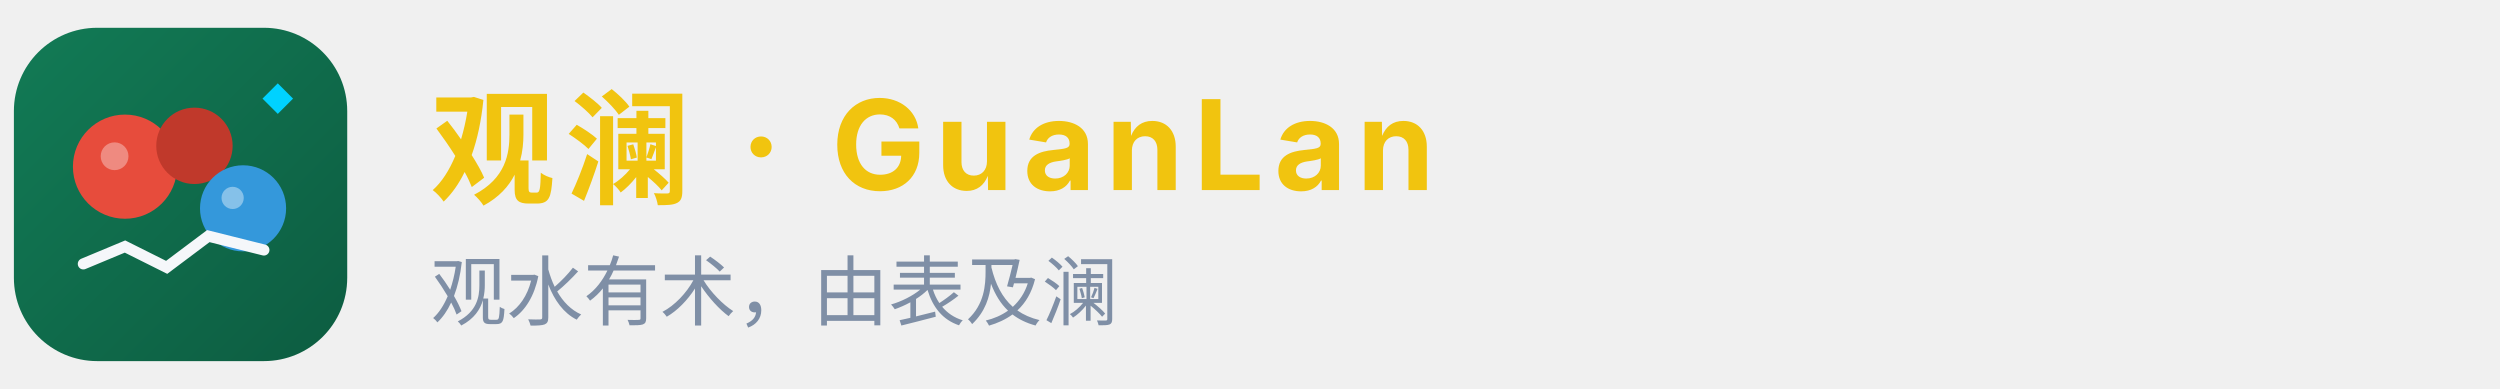
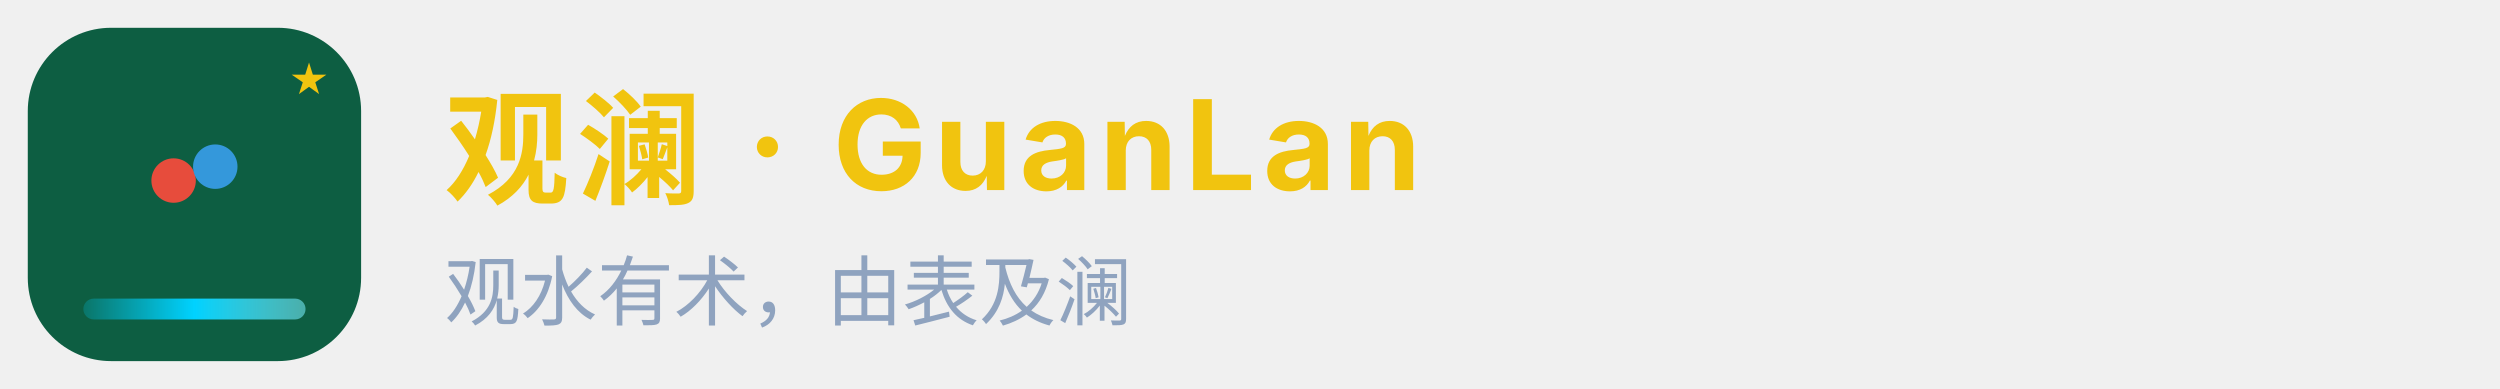
<svg xmlns="http://www.w3.org/2000/svg" viewBox="0 0 360 56" role="img" aria-label="观澜 · GuanLan">
-   <defs>
-     <linearGradient id="tile" x1="4" y1="4" x2="48" y2="48" gradientUnits="userSpaceOnUse">
-       <stop offset="0%" stop-color="#127A55" />
-       <stop offset="100%" stop-color="#0D5E42" />
-     </linearGradient>
-   </defs>
-   <rect x="2" y="4" width="48" height="48" rx="12" fill="url(#tile)" />
-   <circle cx="18" cy="24" r="7.5" fill="#E74C3C" />
-   <circle cx="16.5" cy="22.5" r="2" fill="#fff" opacity="0.35" />
-   <circle cx="28" cy="21" r="5.5" fill="#C0392B" />
-   <circle cx="35" cy="30" r="6.2" fill="#3498DB" />
-   <circle cx="33.5" cy="28.5" r="1.6" fill="#fff" opacity="0.4" />
-   <path d="M12 38 L18 35.5 L24 38.5 L30 34 L38 36" fill="none" stroke="#F5F7FA" stroke-width="1.6" stroke-linecap="round" />
-   <path fill="#00D2FF" d="M40 12 L42.2 14.2 L40 16.4 L37.8 14.2 Z" />
-   <text x="62" y="28" fill="#F1C40F" font-family="system-ui,-apple-system,'PingFang SC',sans-serif" font-size="18" font-weight="700" letter-spacing="0.08em">观澜 · GuanLan</text>
-   <text x="62" y="46" fill="#7F8FA6" font-family="system-ui,-apple-system,'PingFang SC',sans-serif" font-size="11">观水有术，由表及澜</text>
+   <g transform="translate(4, 4)">
+     <rect x="0" y="0" width="48" height="48" rx="12" fill="#0D5E42" />
+     <g transform="translate(12, 9)">
+       <circle cx="9" cy="13" r="3.2" fill="#E74C3C" />
+       <circle cx="15" cy="11" r="3.2" fill="#3498DB" />
+     </g>
+     <defs>
+       <linearGradient id="logo-stream" x1="0%" y1="0%" x2="100%" y2="0%">
+         <stop offset="0%" stop-color="#00D2FF" stop-opacity="0.2" />
+         <stop offset="50%" stop-color="#00D2FF" stop-opacity="1" />
+         <stop offset="100%" stop-color="#7CF0FF" stop-opacity="0.55" />
+       </linearGradient>
+     </defs>
+     <rect x="8" y="39" width="32" height="3" rx="1.5" fill="url(#logo-stream)" />
+     <polygon points="40.5,5 41.05,6.75 43,6.75 41.4,7.85 41.95,9.55 40.5,8.5 39.05,9.55 39.6,7.85 38,6.75 39.95,6.75" fill="#F1C40F" />
+   </g>
+   <text x="64" y="28" fill="#F1C40F" font-family="system-ui,-apple-system,'PingFang SC',sans-serif" font-size="18" font-weight="700" letter-spacing="0.06em">观澜 · GuanLan</text>
+   <text x="64" y="46" fill="#8FA3BF" font-family="system-ui,-apple-system,'PingFang SC',sans-serif" font-size="11">观水有术，由表及澜</text>
</svg>
